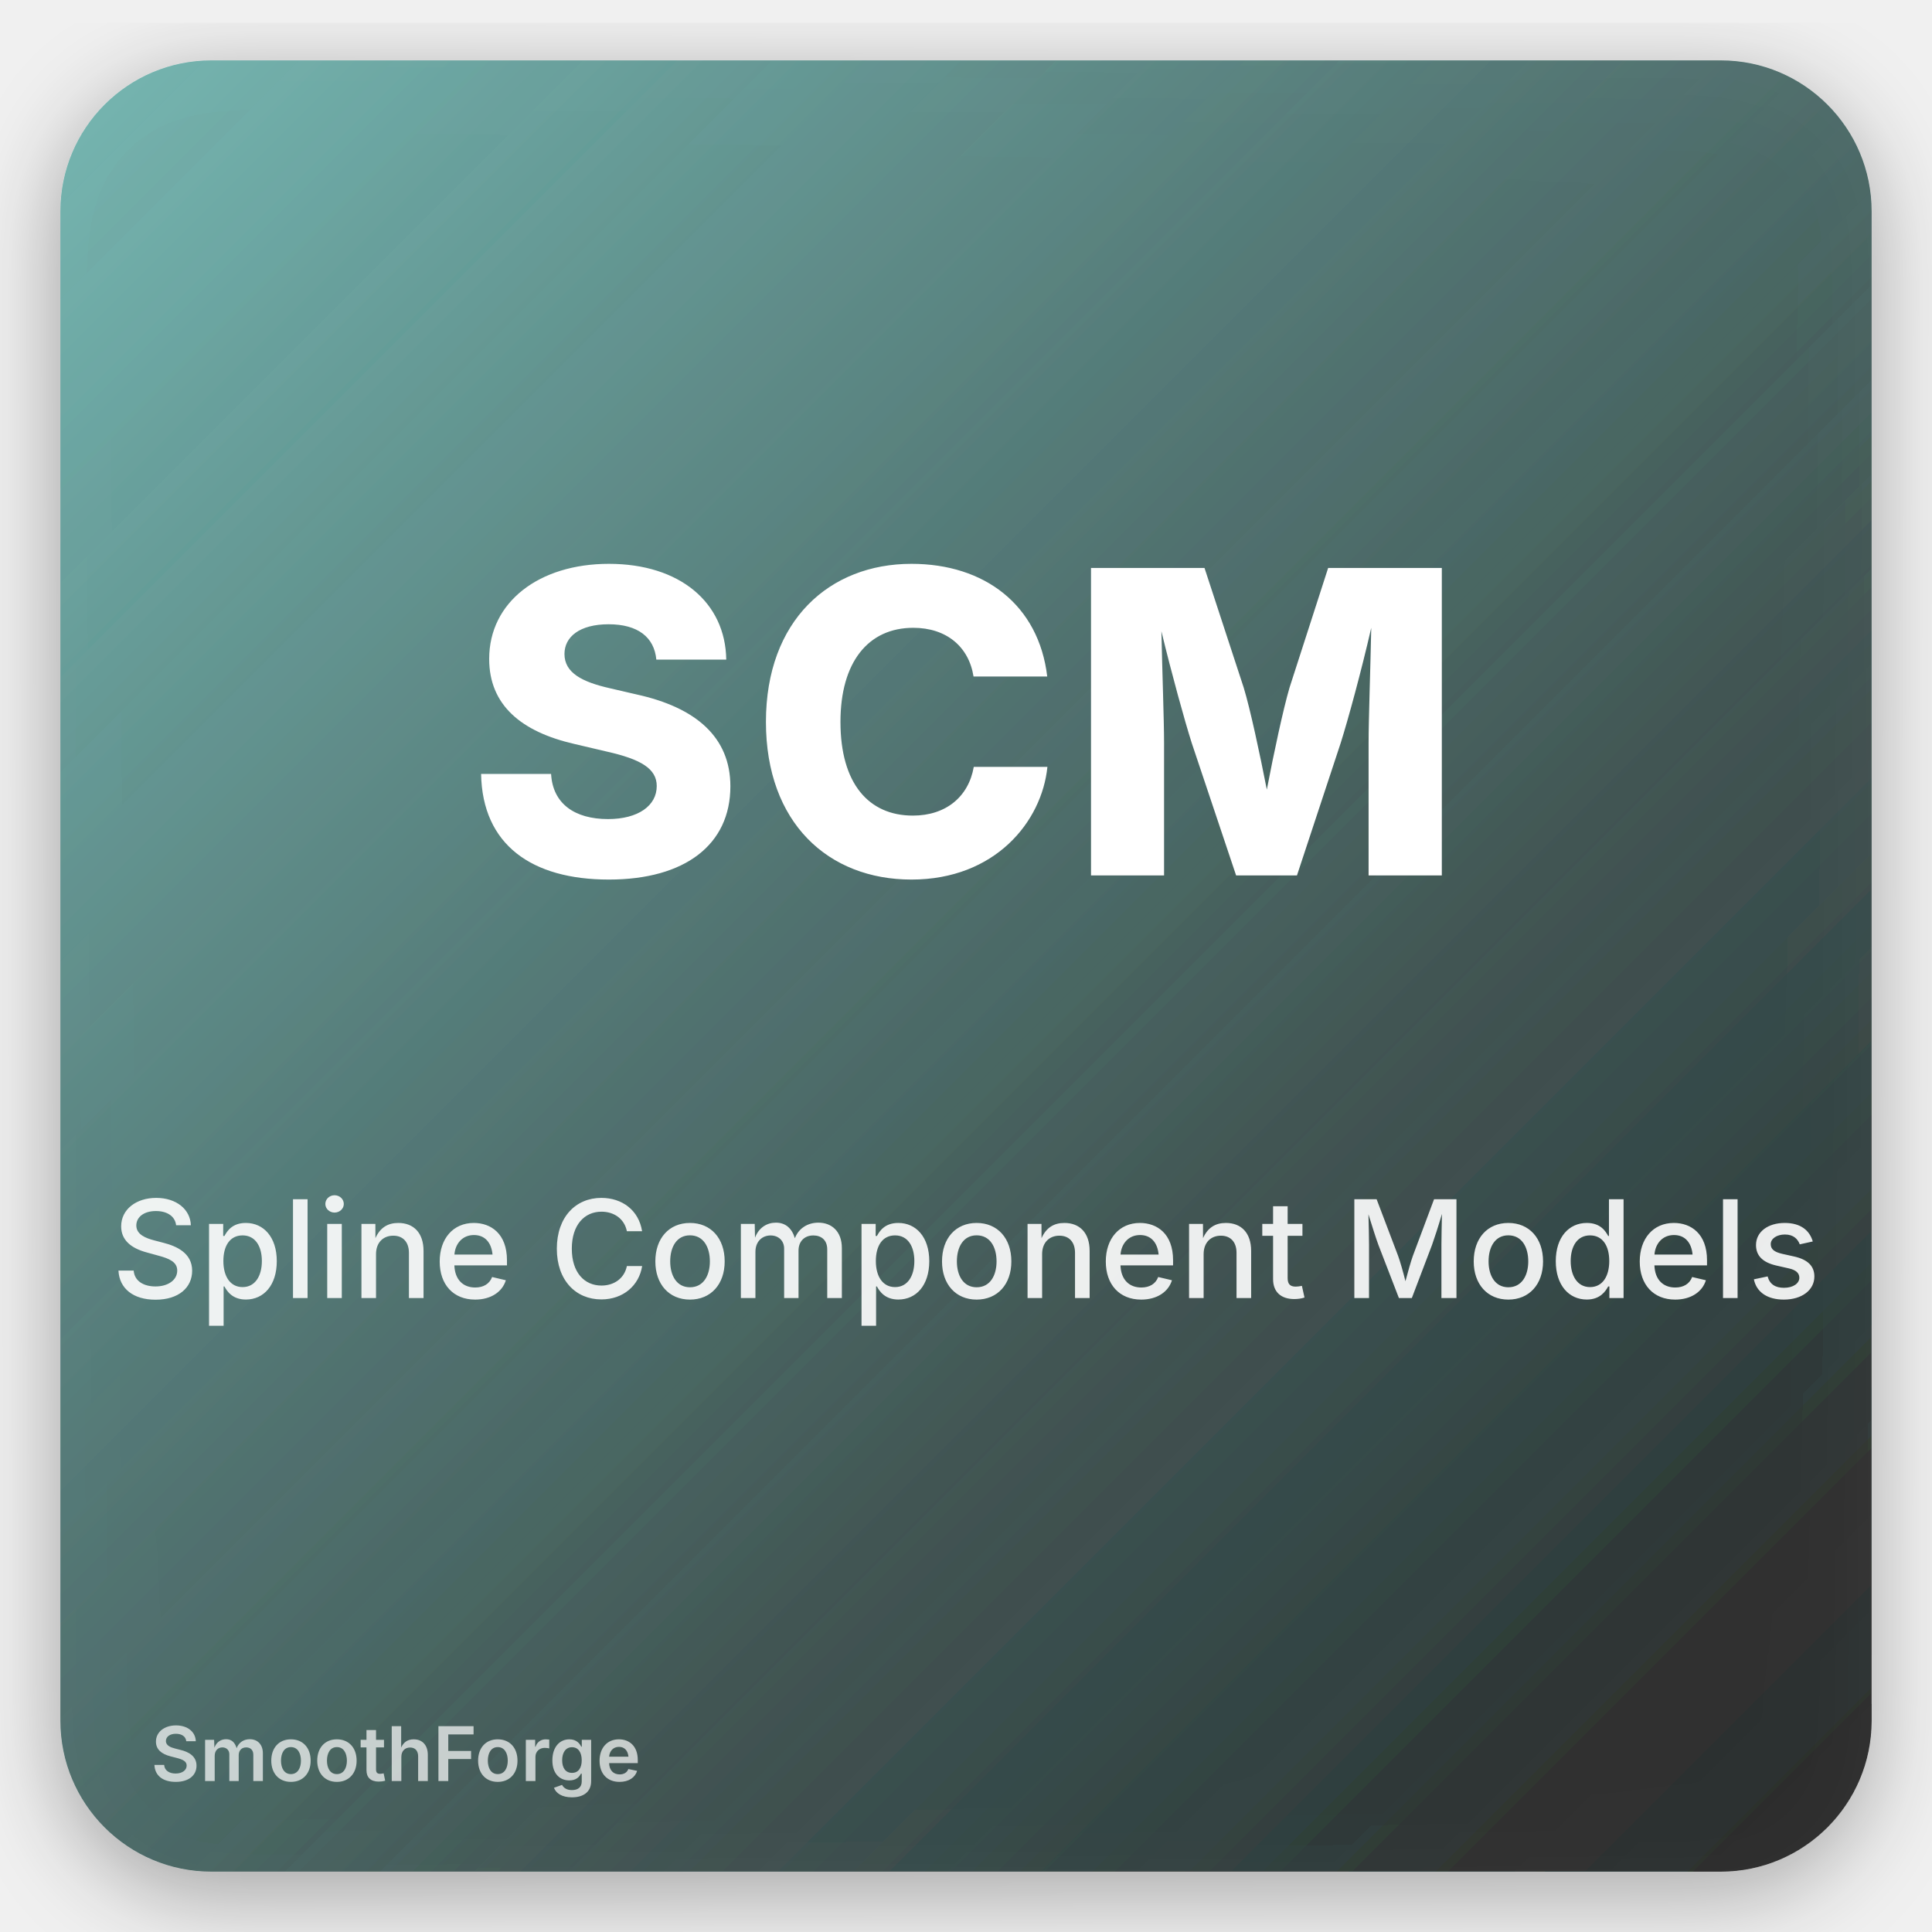
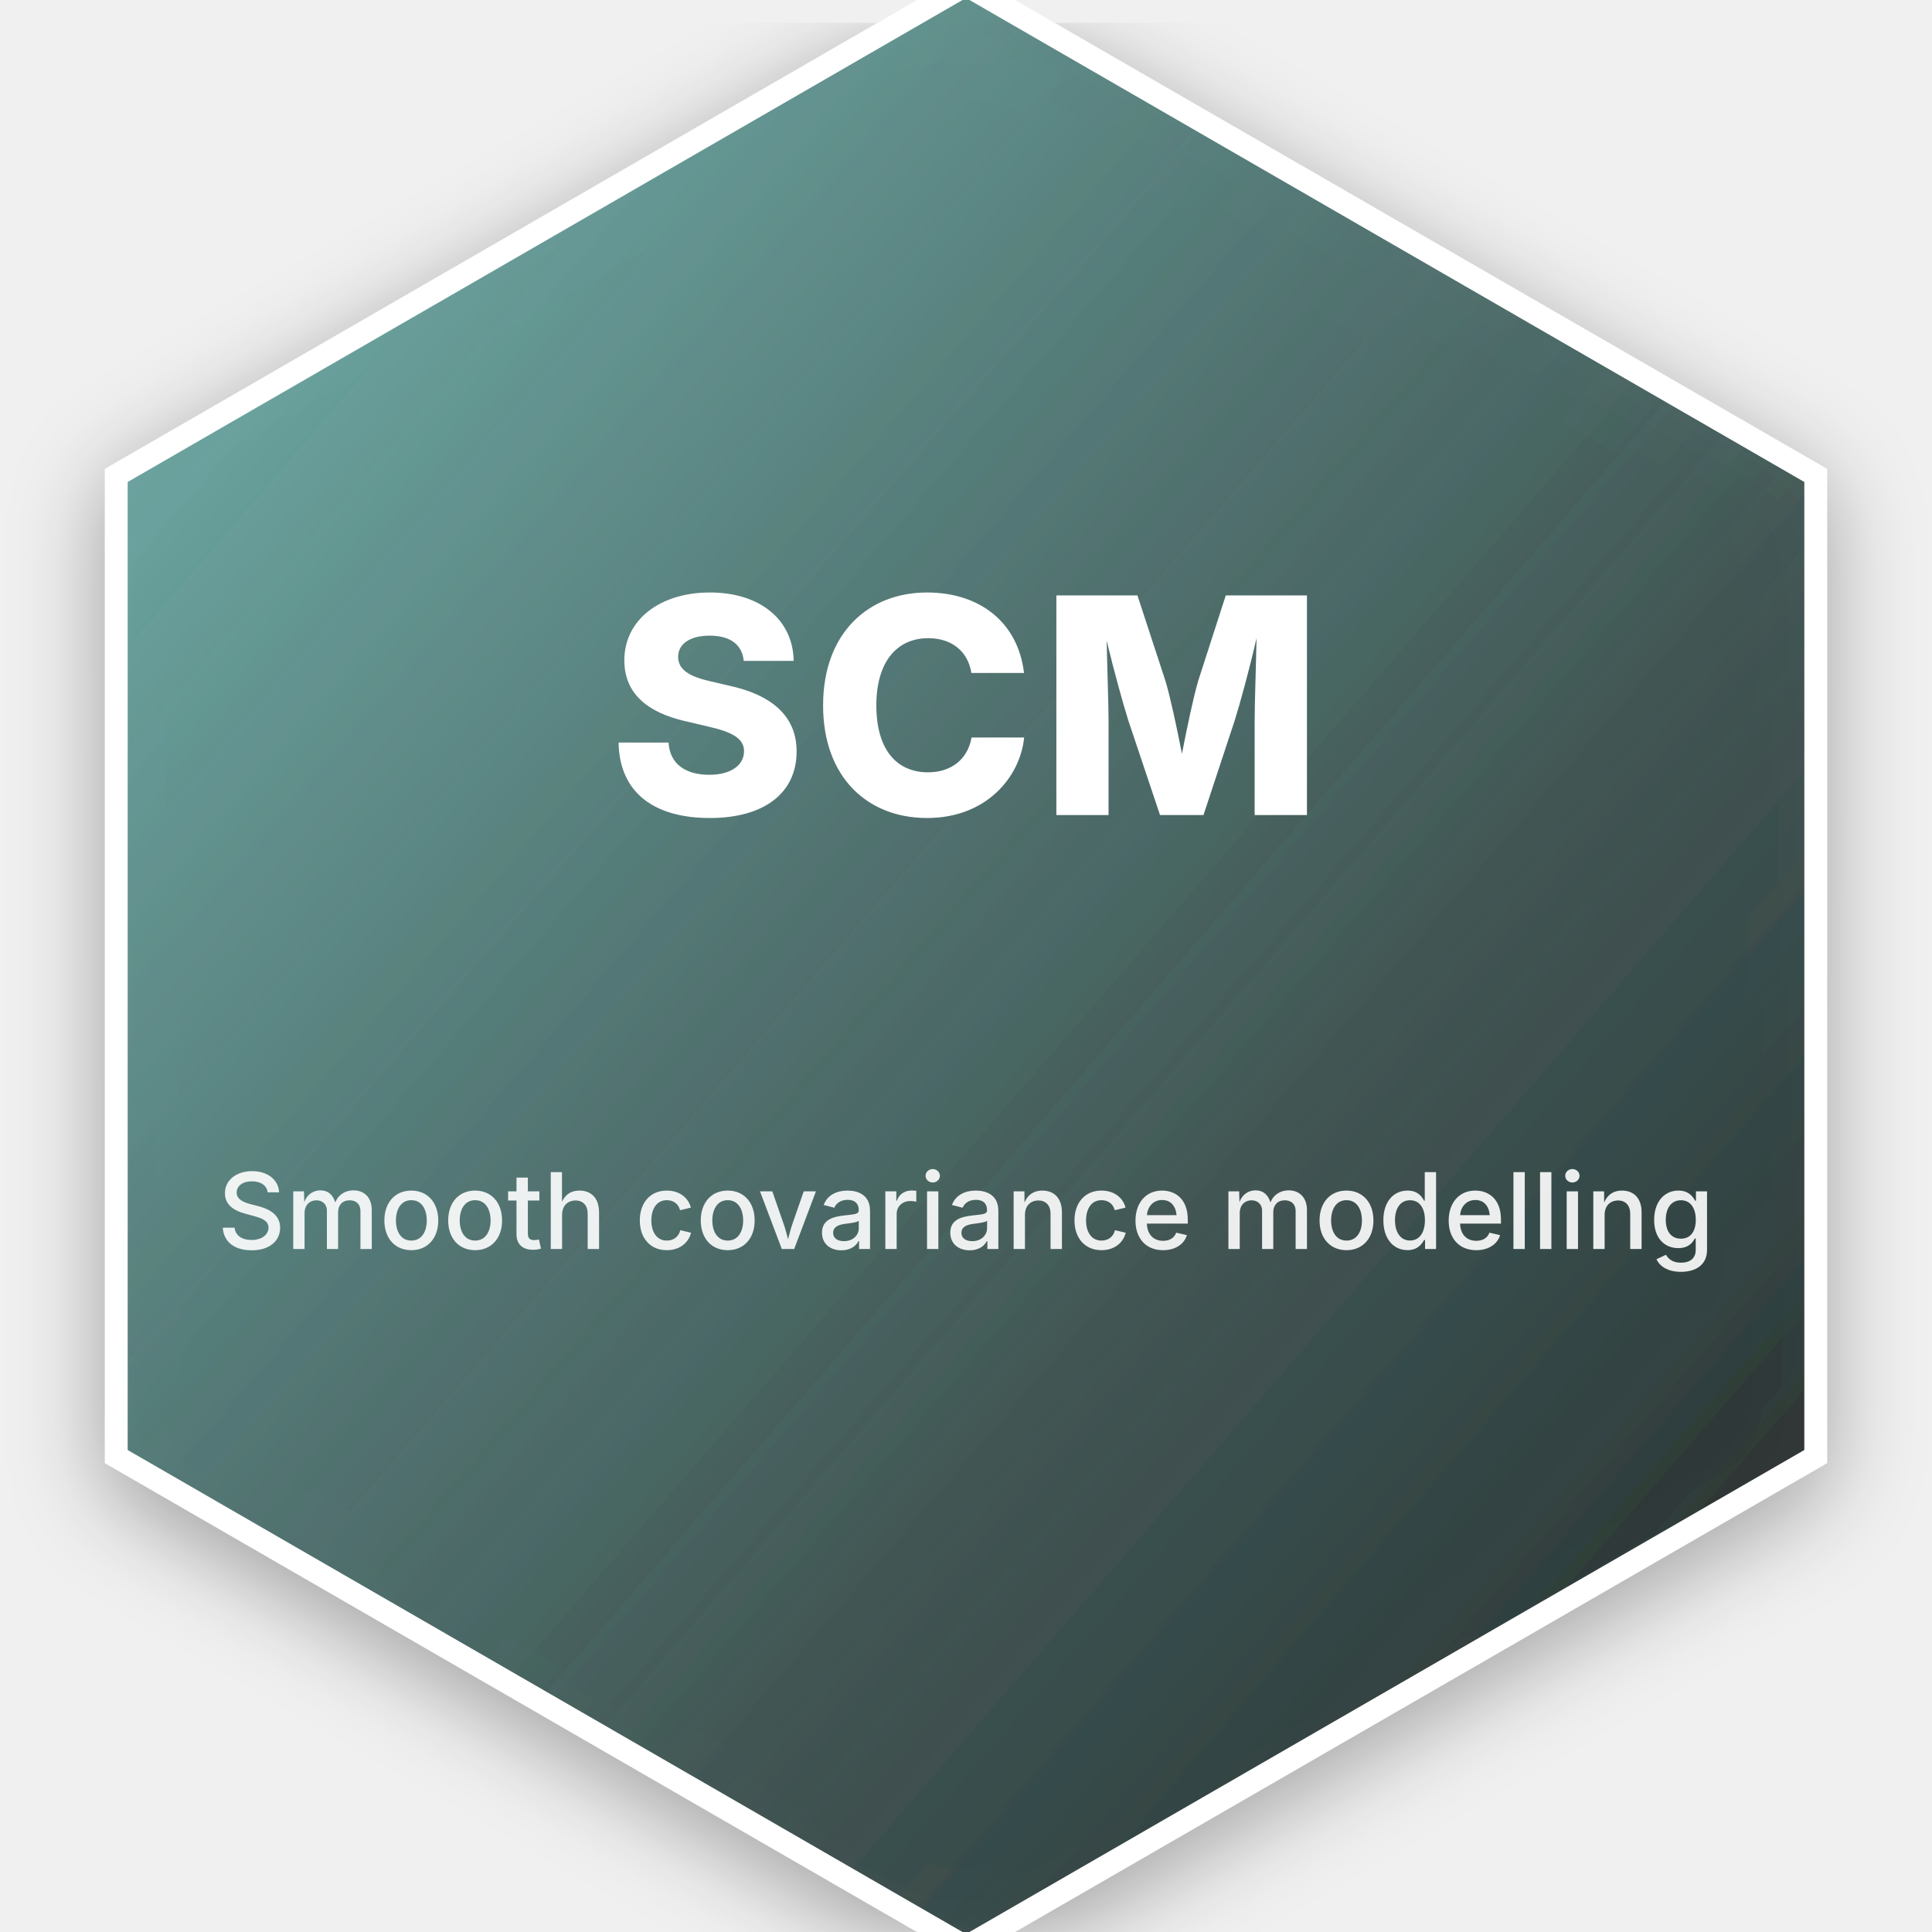
<svg xmlns="http://www.w3.org/2000/svg" width="512" height="512" viewBox="0 0 512 512" role="img" aria-label="SCM icon">
  <defs>
-     <linearGradient id="grad" x1="0" y1="0" x2="1" y2="1">
+     <linearGradient id="grad-SCM" x1="0" y1="0" x2="1" y2="1">
      <stop offset="0%" stop-color="#76B7B2" stop-opacity="1" />
      <stop offset="100%" stop-color="#111111" stop-opacity="0.85" />
    </linearGradient>
-     <filter id="shadow" x="-20%" y="-20%" width="140%" height="140%">
-       <feDropShadow dx="0" dy="6" stdDeviation="12" flood-color="rgba(0,0,0,0.35)" />
+     <filter id="shadow-SCM" x="-20%" y="-20%" width="140%" height="140%">
+       <feDropShadow dx="0" dy="6" stdDeviation="12" flood-color="black" flood-opacity="0.35" />
    </filter>
  </defs>
-   <rect x="16" y="16" width="480" height="480" rx="40" ry="40" fill="url(#grad)" filter="url(#shadow)" />
-   <g transform="translate(256.0, 232.0)">
-     <text text-anchor="middle" font-family="Inter, system-ui, -apple-system, Segoe UI, Roboto, Helvetica, Arial, sans-serif" font-weight="800" font-size="112" fill="white" letter-spacing="1">SCM</text>
+   <polygon points="481.167,126 481.167,386.0 256.0,516.0 30.833,386.0 30.833,126 256,-4.0" fill="url(#grad-SCM)" filter="url(#shadow-SCM)" stroke="white" stroke-width="6" />
+   <g transform="translate(256.0, 216.0)">
+     <text text-anchor="middle" font-family="Inter, system-ui, sans-serif" font-weight="800" font-size="80" fill="white" letter-spacing="1">SCM</text>
  </g>
-   <g transform="translate(256.0, 344.0)">
-     <text text-anchor="middle" font-family="Inter, system-ui, -apple-system, Segoe UI, Roboto, Helvetica, Arial, sans-serif" font-weight="500" font-size="36" fill="white" opacity="0.9">Spline Component Models</text>
-   </g>
-   <g transform="translate(40, 472)">
-     <text font-family="Inter, system-ui, -apple-system, Segoe UI, Roboto, Helvetica, Arial, sans-serif" font-weight="600" font-size="20" fill="white" opacity="0.7">SmoothForge</text>
+   <g transform="translate(256.0, 331.0)">
+     <text text-anchor="middle" font-family="Inter, system-ui, sans-serif" font-weight="500" font-size="28" fill="white" opacity="0.9">Smooth covariance modelling</text>
  </g>
</svg>
